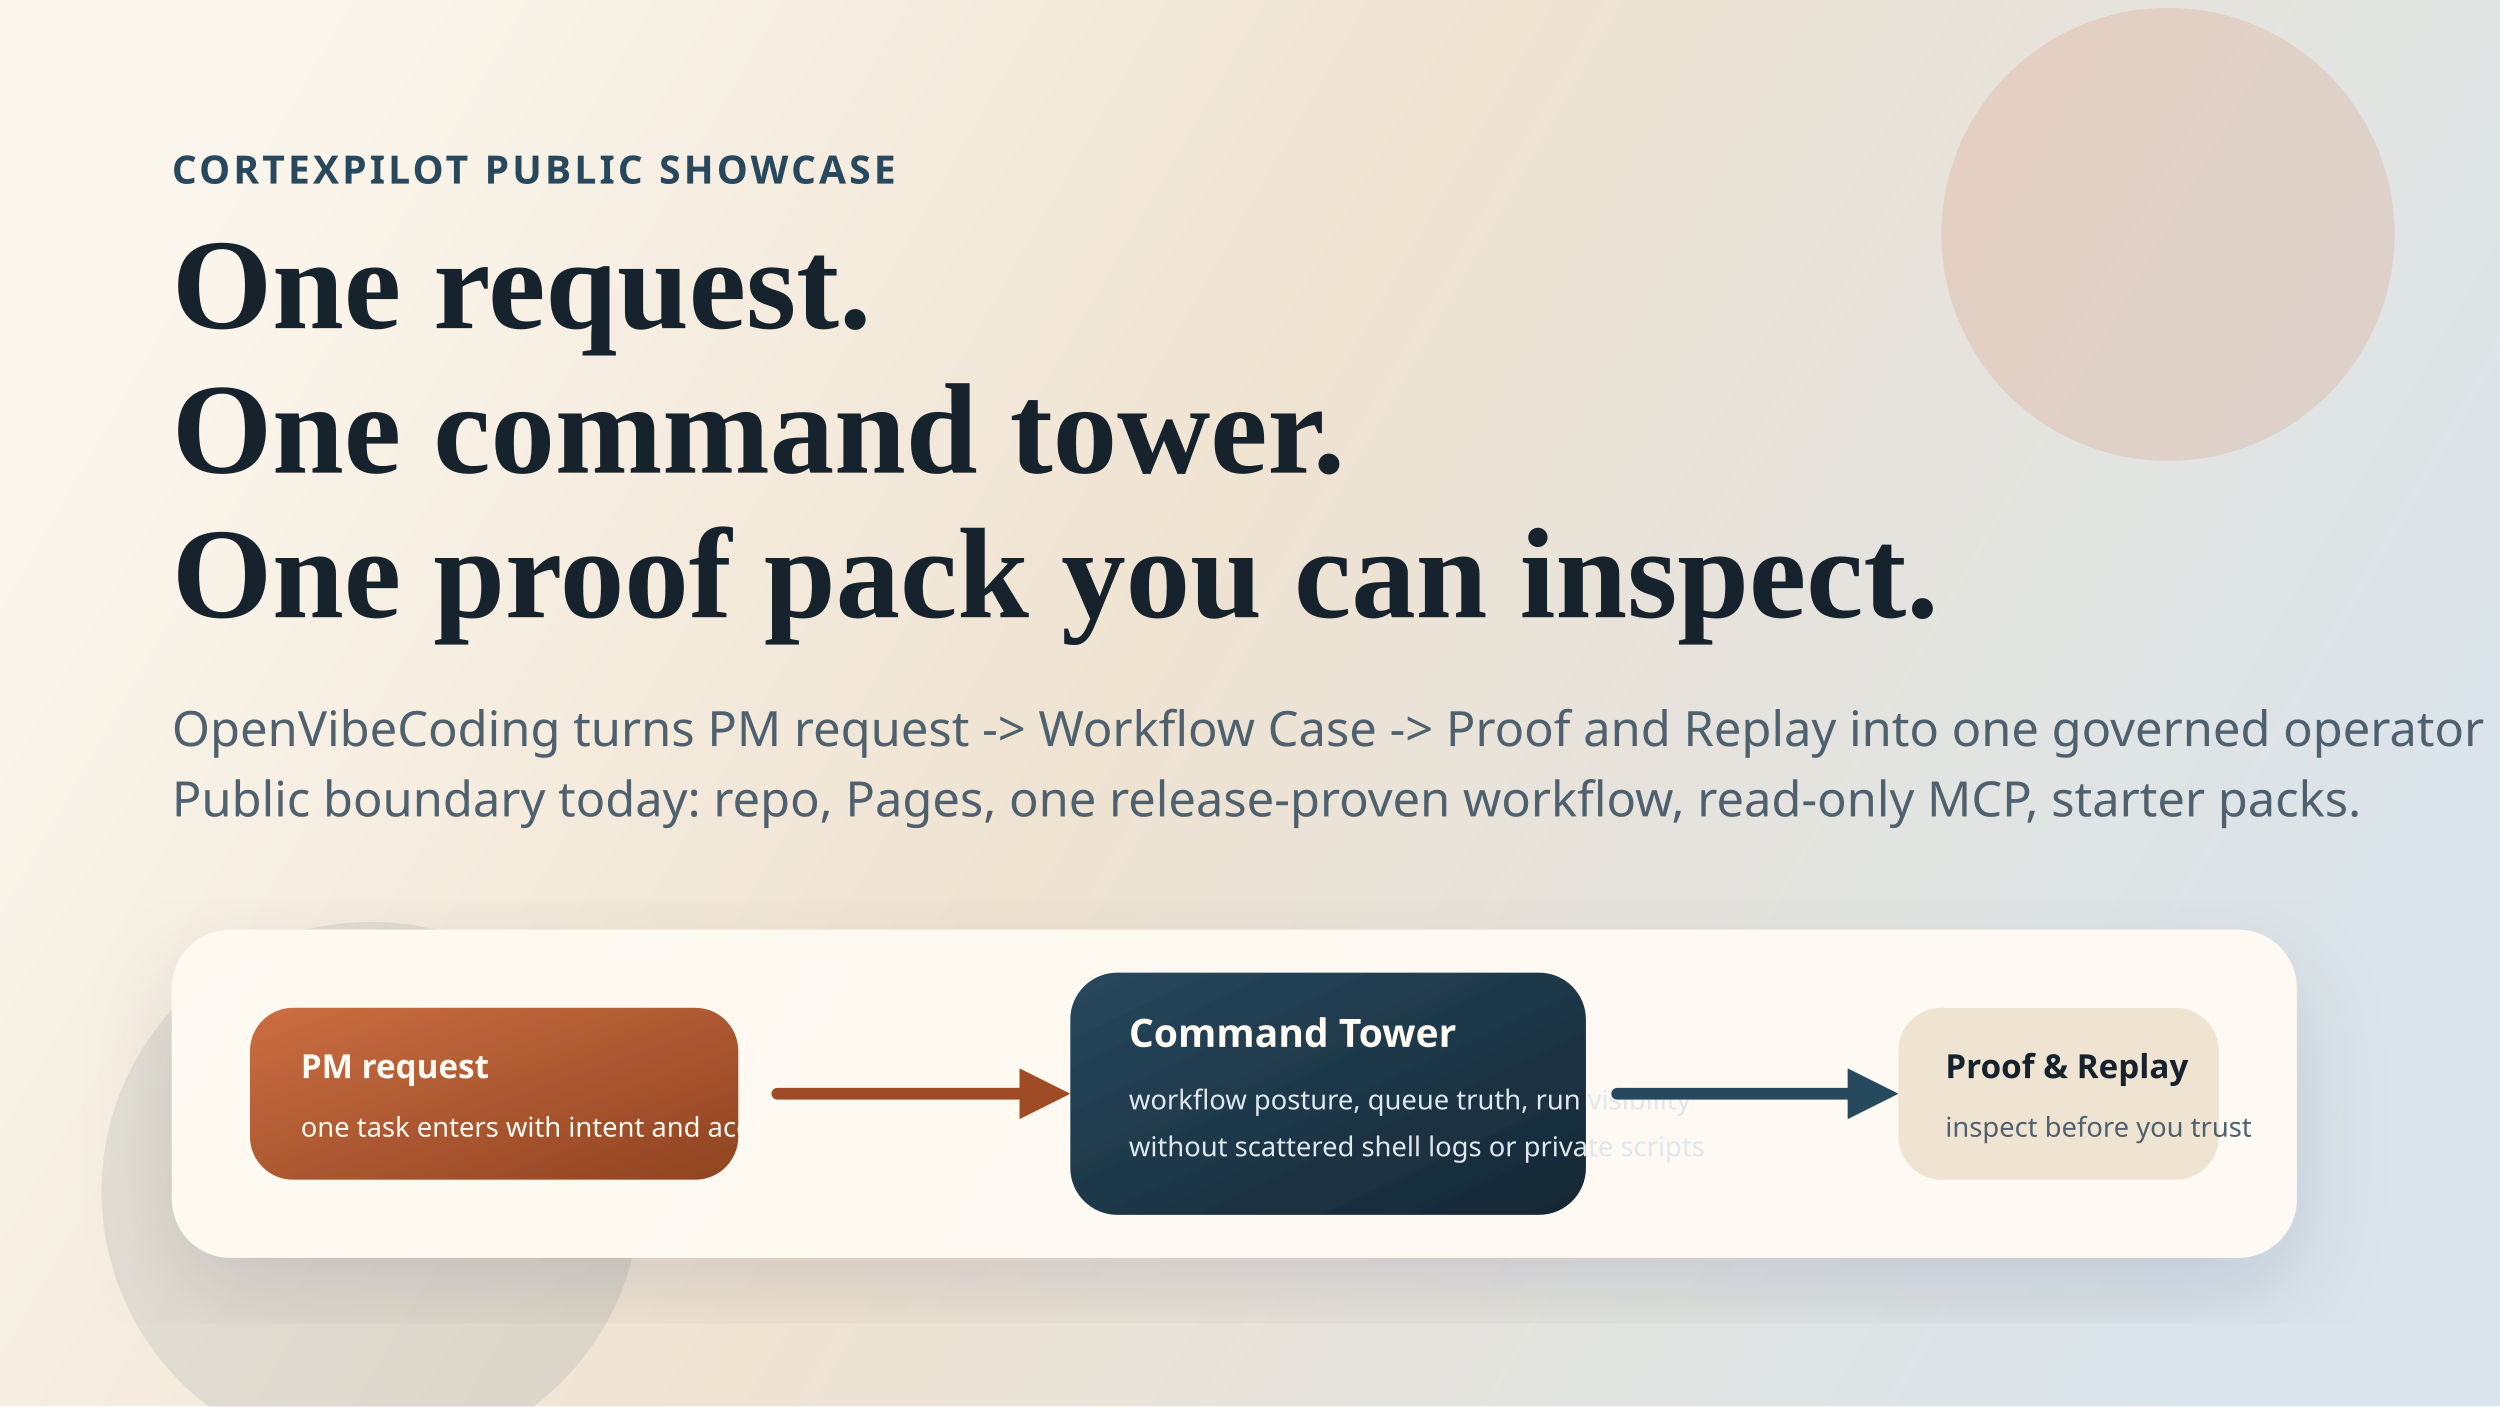
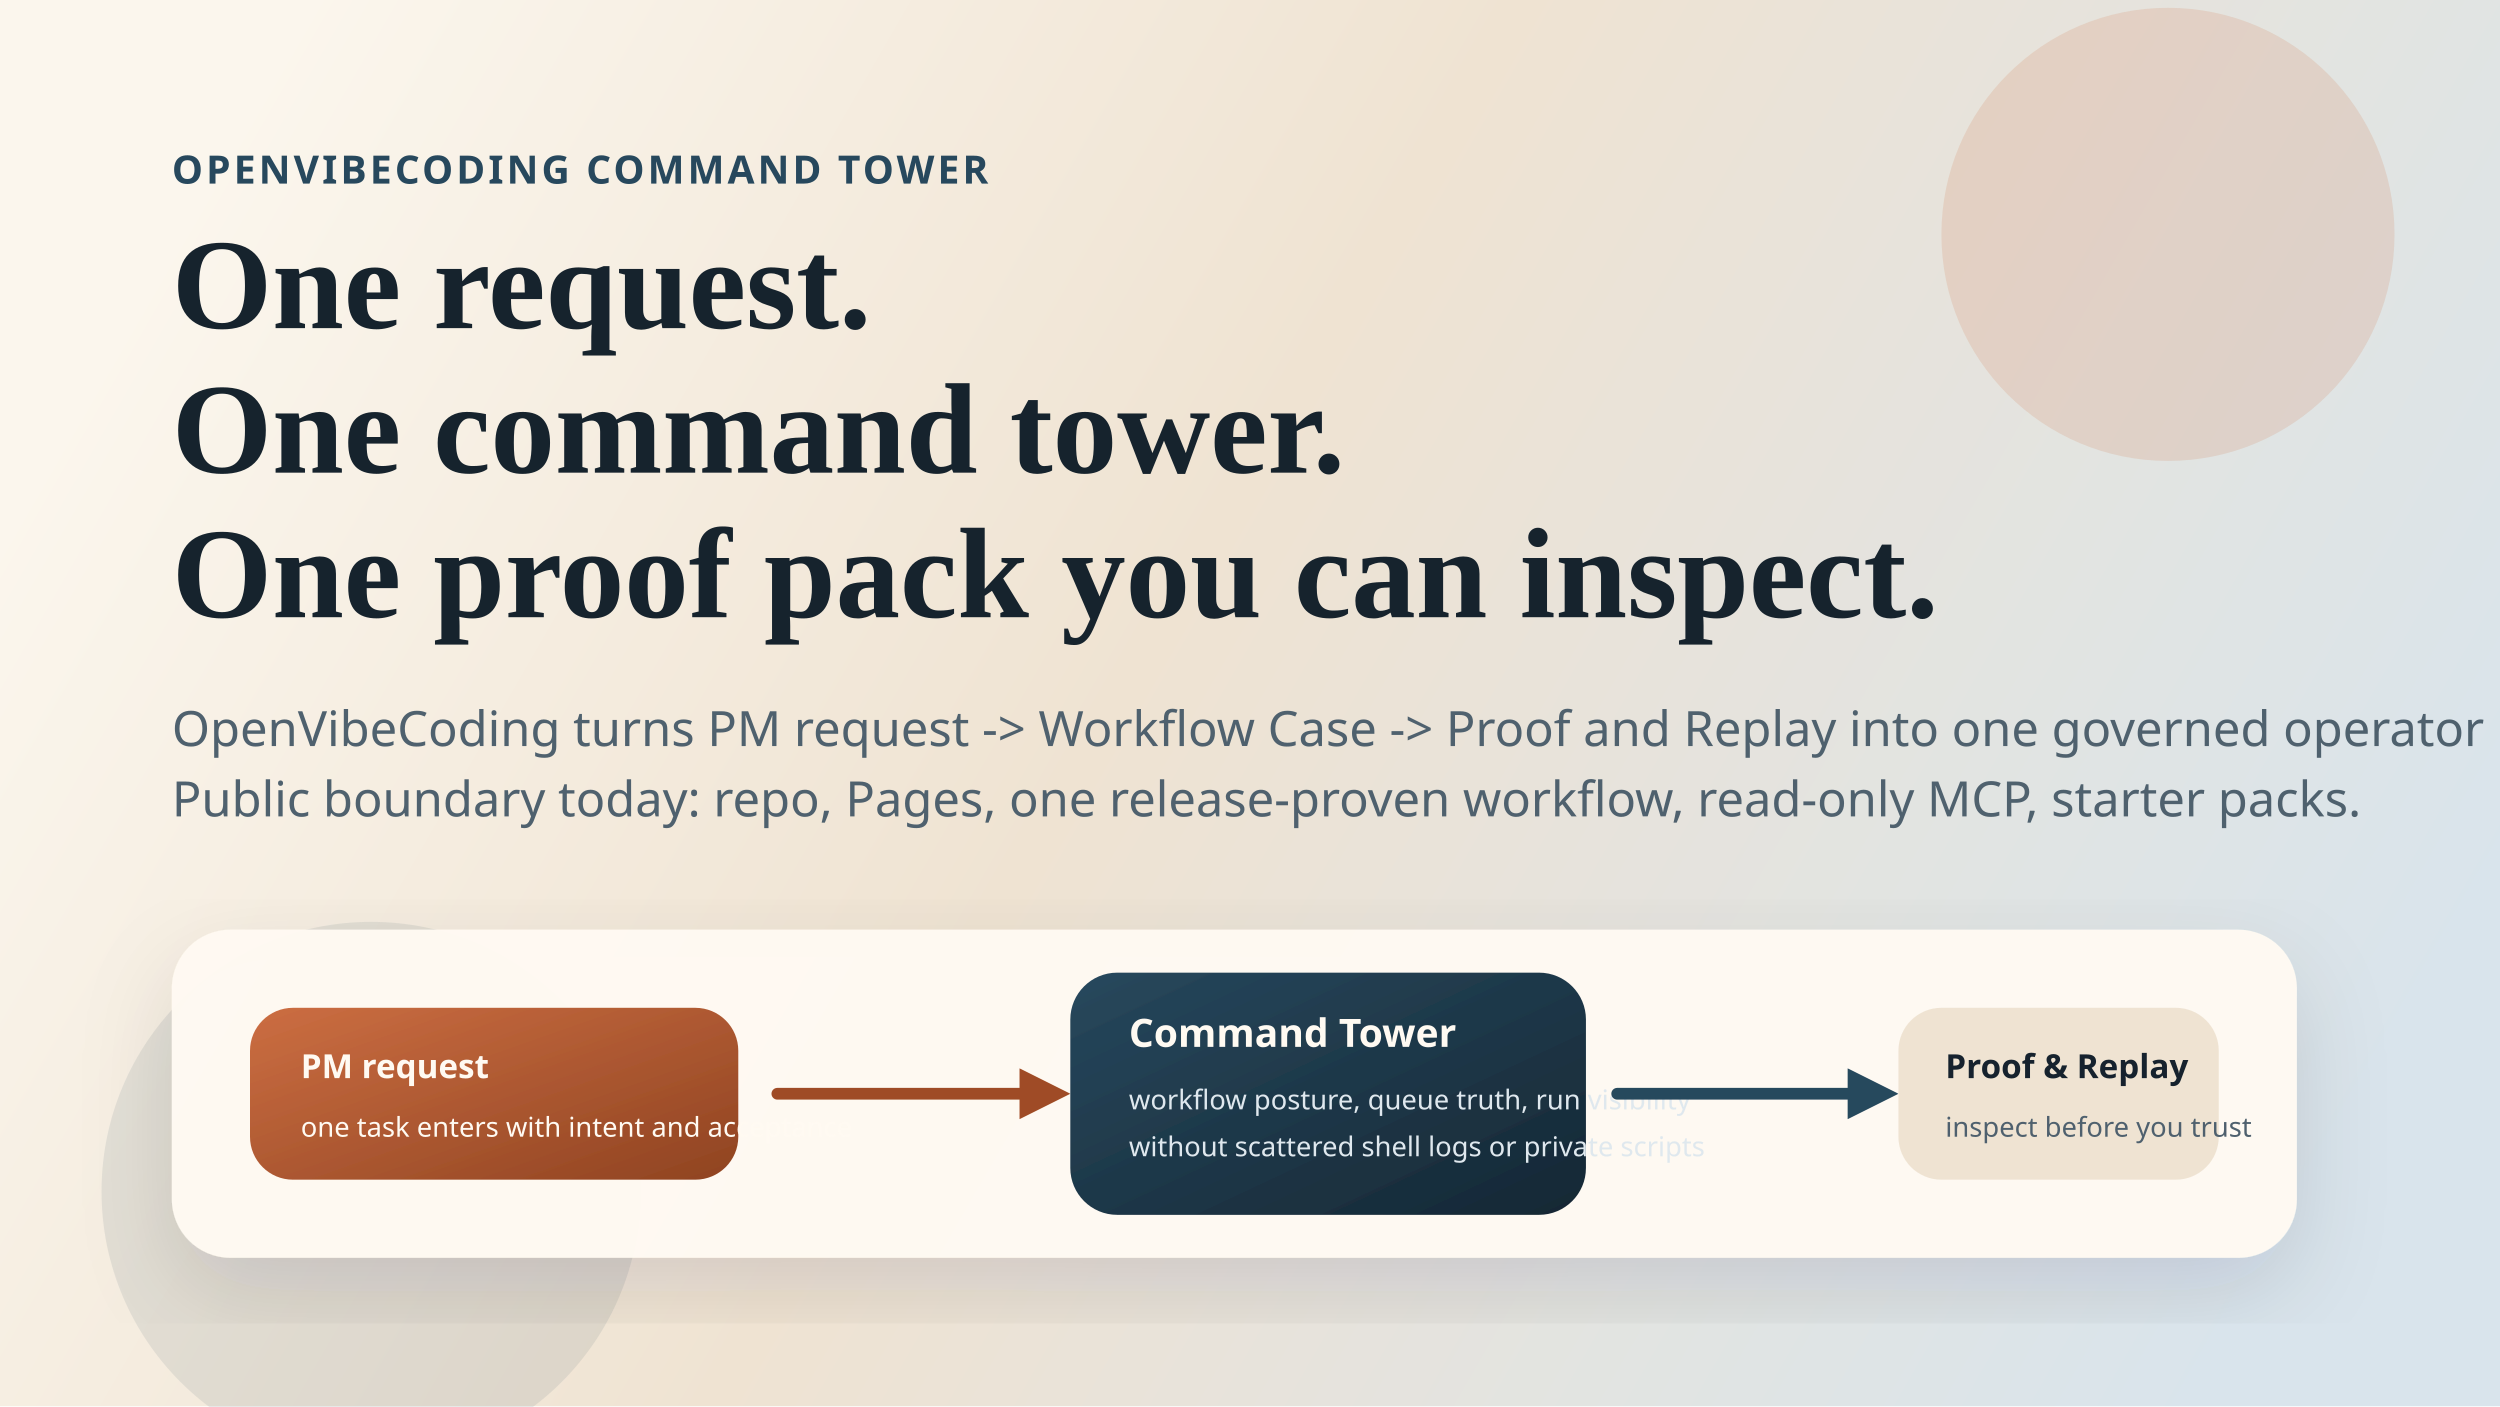
<svg xmlns="http://www.w3.org/2000/svg" width="1280" height="720" viewBox="0 0 1280 720" role="img" aria-labelledby="title desc">
  <defs>
    <linearGradient id="bg" x1="120" y1="60" x2="1160" y2="660" gradientUnits="userSpaceOnUse">
      <stop offset="0%" stop-color="#fbf6ed" />
      <stop offset="45%" stop-color="#efe3d2" />
      <stop offset="100%" stop-color="#d9e4ec" />
    </linearGradient>
    <linearGradient id="accentA" x1="0" y1="0" x2="1" y2="1">
      <stop offset="0%" stop-color="#cc6e42" />
      <stop offset="100%" stop-color="#8f4321" />
    </linearGradient>
    <linearGradient id="accentB" x1="0" y1="0" x2="1" y2="1">
      <stop offset="0%" stop-color="#27485d" />
      <stop offset="100%" stop-color="#152734" />
    </linearGradient>
    <filter id="shadow" x="-20%" y="-20%" width="140%" height="140%">
      <feDropShadow dx="0" dy="18" stdDeviation="24" flood-color="#16232d" flood-opacity="0.12" />
    </filter>
  </defs>
  <rect width="1280" height="720" fill="url(#bg)" />
  <circle cx="1110" cy="120" r="116" fill="#d07c51" opacity="0.18" />
  <circle cx="190" cy="610" r="138" fill="#27485d" opacity="0.10" />
-   <text x="88" y="94" fill="#27485d" font-family="'Trebuchet MS', Verdana, sans-serif" font-size="20" font-weight="700" letter-spacing="0.08em">CORTEXPILOT PUBLIC SHOWCASE</text>
+   <text x="88" y="94" fill="#27485d" font-family="'Trebuchet MS', Verdana, sans-serif" font-size="20" font-weight="700" letter-spacing="0.08em">OPENVIBECODING COMMAND TOWER</text>
  <text x="88" y="168" fill="#16232d" font-family="Georgia, 'Times New Roman', serif" font-size="66" font-weight="700">One request.</text>
  <text x="88" y="242" fill="#16232d" font-family="Georgia, 'Times New Roman', serif" font-size="66" font-weight="700">One command tower.</text>
  <text x="88" y="316" fill="#16232d" font-family="Georgia, 'Times New Roman', serif" font-size="66" font-weight="700">One proof pack you can inspect.</text>
  <text x="88" y="382" fill="#4f616e" font-family="'Trebuchet MS', Verdana, sans-serif" font-size="25">
    OpenVibeCoding turns PM request -&gt; Workflow Case -&gt; Proof and Replay into one governed operator loop.
  </text>
  <text x="88" y="418" fill="#4f616e" font-family="'Trebuchet MS', Verdana, sans-serif" font-size="25">
    Public boundary today: repo, Pages, one release-proven workflow, read-only MCP, starter packs.
  </text>
  <g filter="url(#shadow)">
    <rect x="88" y="476" width="1088" height="168" rx="30" fill="#fffaf2" opacity="0.96" />
    <rect x="128" y="516" width="250" height="88" rx="22" fill="url(#accentA)" />
    <text x="154" y="552" fill="#fffaf2" font-family="'Trebuchet MS', Verdana, sans-serif" font-size="17" font-weight="700">PM request</text>
    <text x="154" y="582" fill="#fffaf2" font-family="'Trebuchet MS', Verdana, sans-serif" font-size="14">one task enters with intent and acceptance</text>
    <path d="M398 560 C450 560, 478 560, 530 560" fill="none" stroke="#9f4c26" stroke-width="6" stroke-linecap="round" />
    <polygon points="522,547 548,560 522,573" fill="#9f4c26" />
    <rect x="548" y="498" width="264" height="124" rx="24" fill="url(#accentB)" />
    <text x="578" y="536" fill="#fffaf2" font-family="'Trebuchet MS', Verdana, sans-serif" font-size="20" font-weight="700">Command Tower</text>
    <text x="578" y="568" fill="#dfe8ee" font-family="'Trebuchet MS', Verdana, sans-serif" font-size="14">workflow posture, queue truth, run visibility</text>
    <text x="578" y="592" fill="#dfe8ee" font-family="'Trebuchet MS', Verdana, sans-serif" font-size="14">without scattered shell logs or private scripts</text>
    <path d="M828 560 C878 560, 904 560, 954 560" fill="none" stroke="#27485d" stroke-width="6" stroke-linecap="round" />
    <polygon points="946,547 972,560 946,573" fill="#27485d" />
    <rect x="972" y="516" width="164" height="88" rx="22" fill="#efe3d2" />
    <text x="996" y="552" fill="#16232d" font-family="'Trebuchet MS', Verdana, sans-serif" font-size="17" font-weight="700">Proof &amp; Replay</text>
    <text x="996" y="582" fill="#4f616e" font-family="'Trebuchet MS', Verdana, sans-serif" font-size="14">inspect before you trust</text>
  </g>
</svg>
